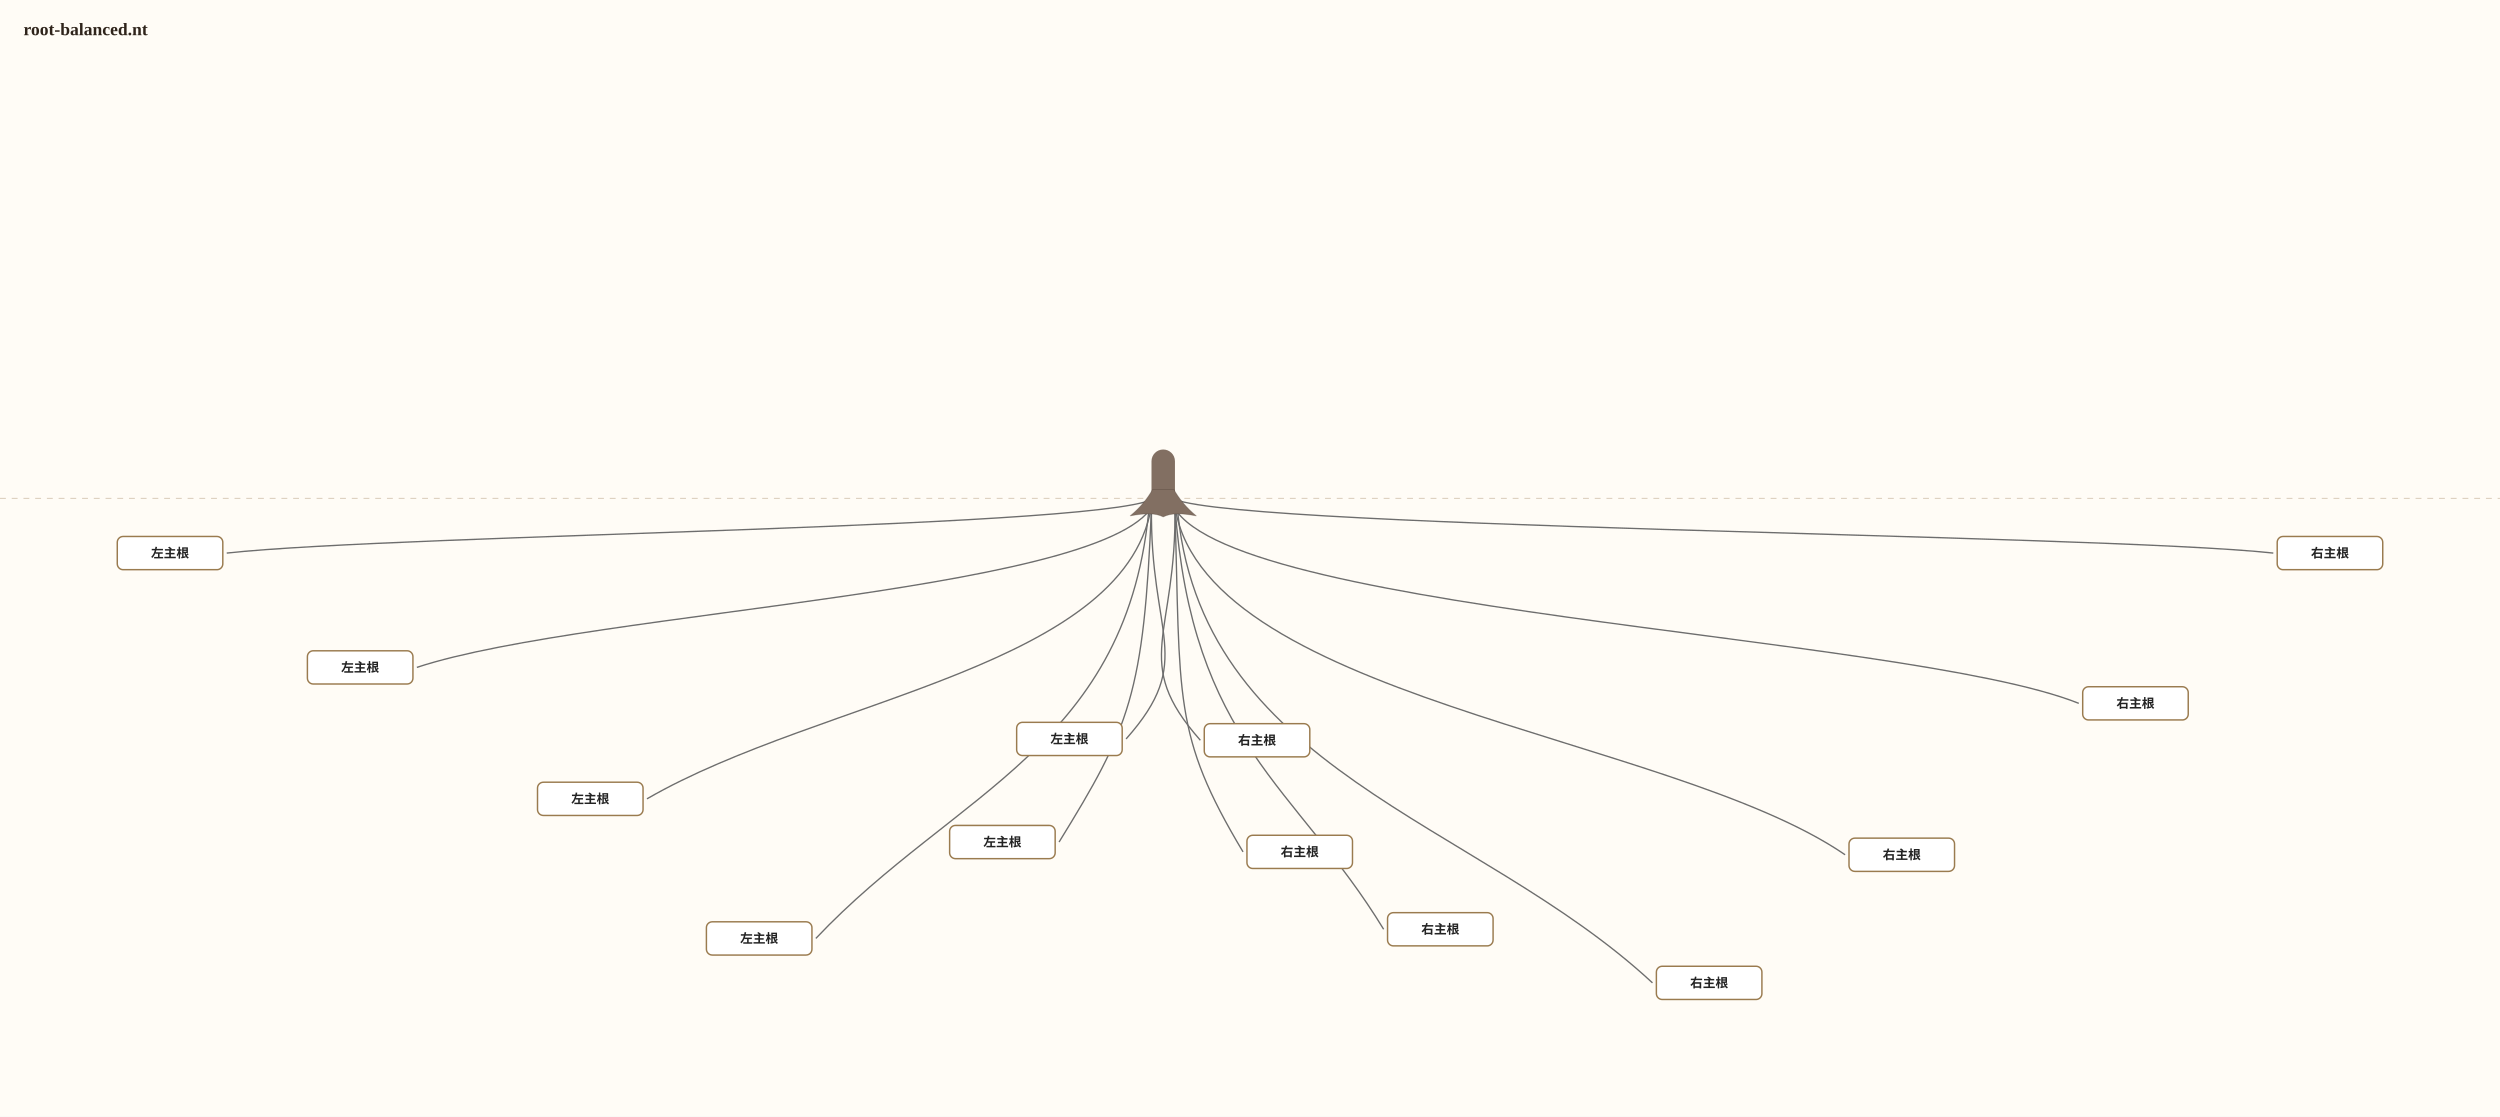
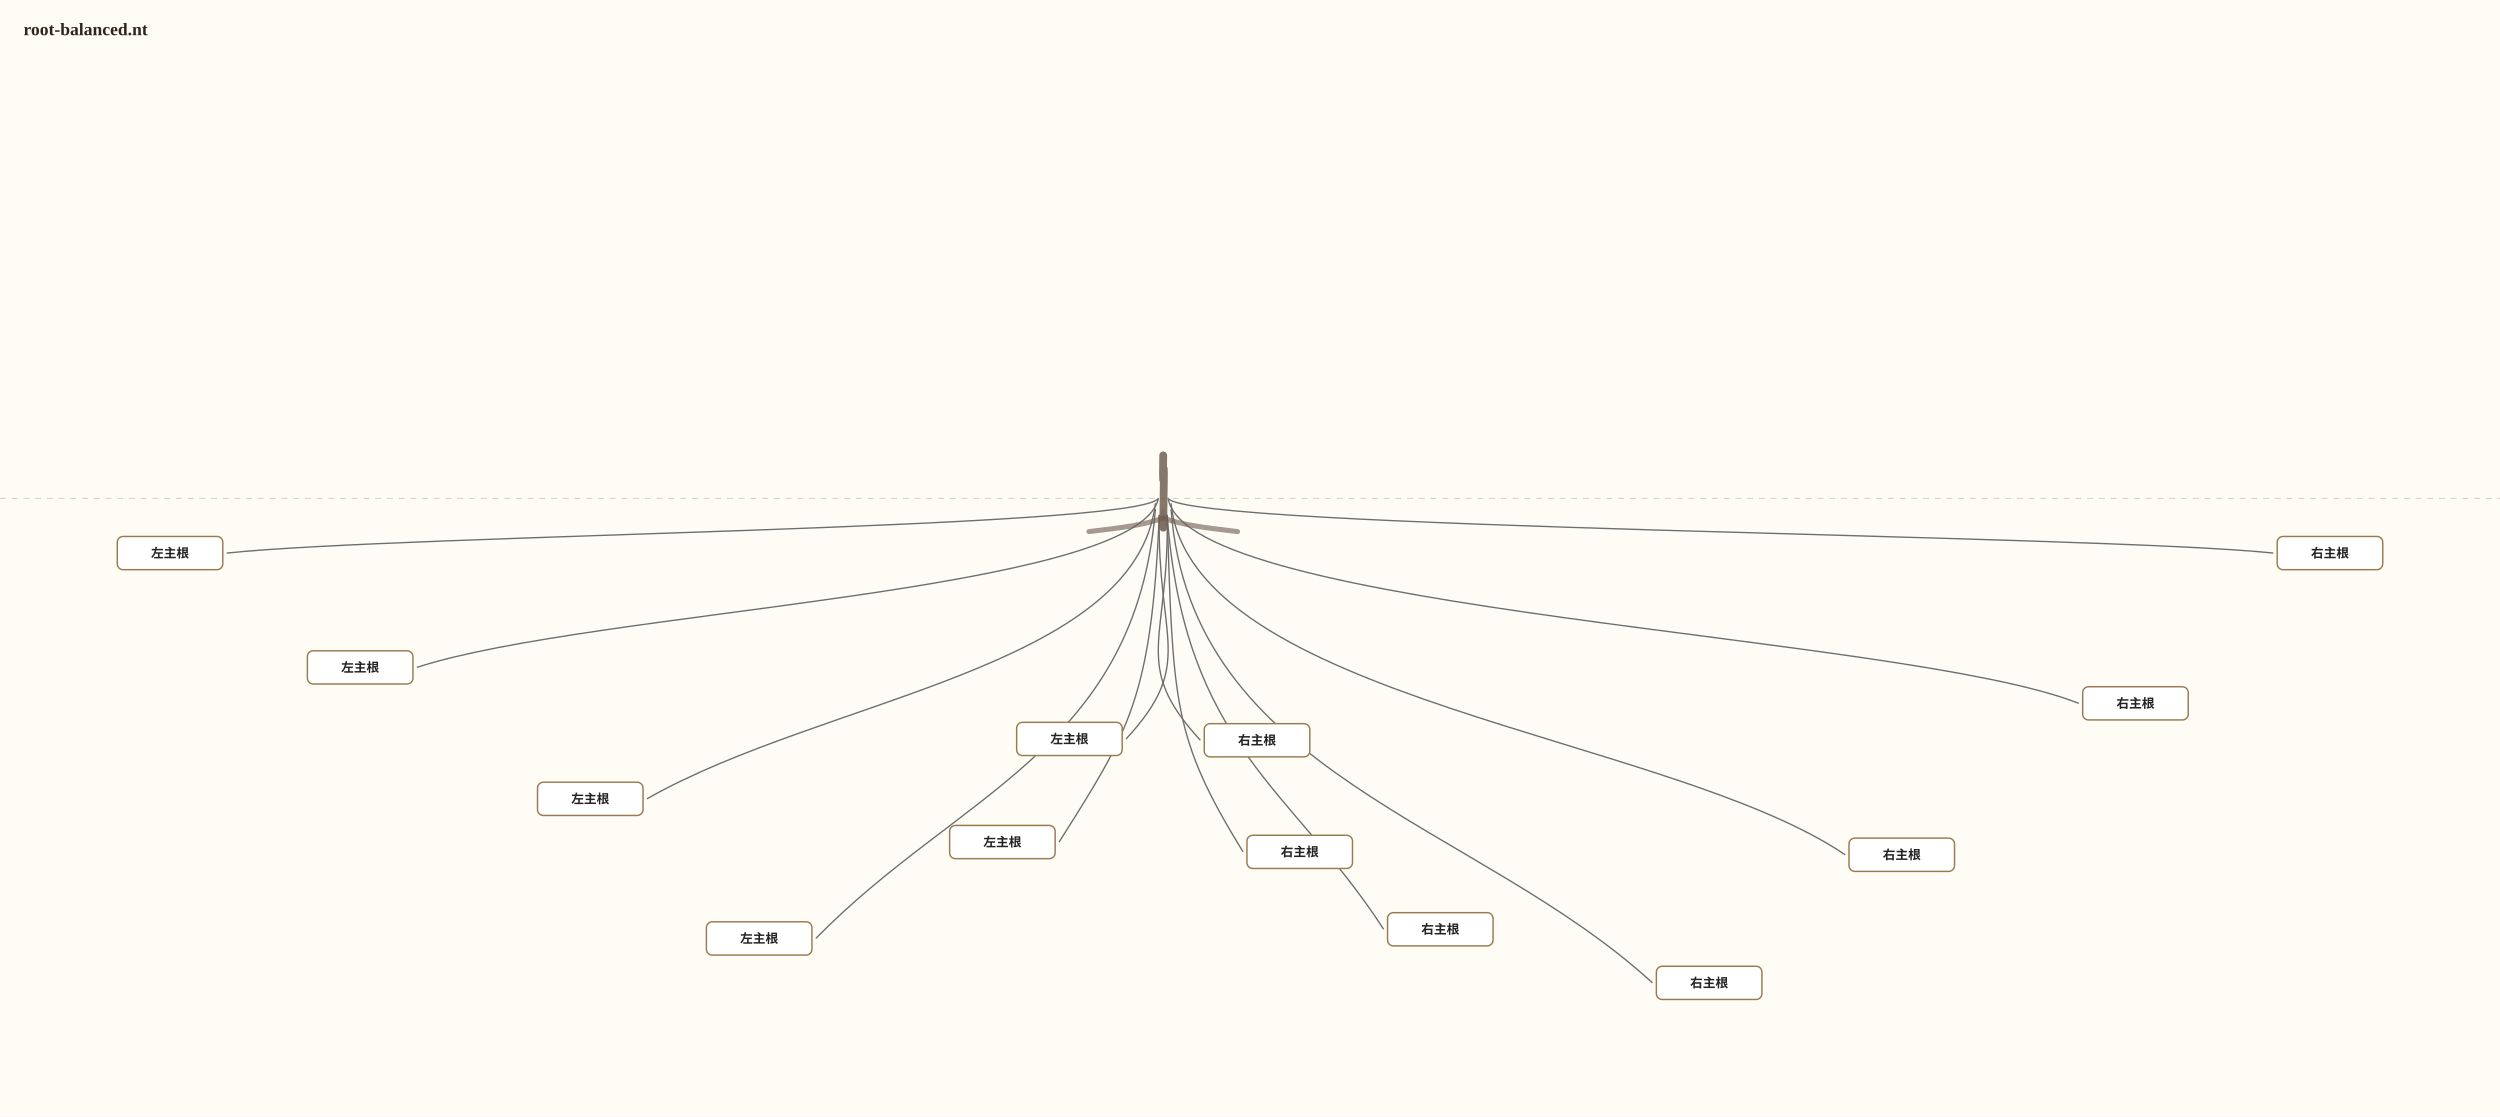
<svg xmlns="http://www.w3.org/2000/svg" viewBox="-740.4 -120 2558.4 1142.8" width="2558.4" height="1142.8">
  <rect x="-740.4" y="-120" width="2558.4" height="1142.8" fill="#fffcf6" />
  <text x="-716.4" y="-84" font-size="18" font-weight="700" fill="#2f241b">root-balanced.nt</text>
  <line x1="-740.4" y1="390" x2="1818" y2="390" stroke="#d8cab7" stroke-dasharray="6 6" />
-   <path d="M 438 398 C 435.92 531.393, 484 555.213, 412 636.202" fill="none" stroke="#6d6d6d" stroke-width="1.4" />
-   <path d="M 438 398 C 430.433 590.48, 415.406 624.852, 343.406 741.715" fill="none" stroke="#6d6d6d" stroke-width="1.4" />
-   <path d="M 436 394 C 416 643.954, 237.934 688.588, 94.507 840.346" fill="none" stroke="#6d6d6d" stroke-width="1.4" />
-   <path d="M 439 391 C 419 562.642, 101.669 593.293, -78.331 697.504" fill="none" stroke="#6d6d6d" stroke-width="1.4" />
-   <path d="M 443 388 C 423 485.99, -133.819 503.488, -313.819 562.983" fill="none" stroke="#6d6d6d" stroke-width="1.4" />
-   <path d="M 443 388 C 423 420.48, -328.385 426.28, -508.385 446" fill="none" stroke="#6d6d6d" stroke-width="1.4" />
-   <path d="M 462 398 C 464.08 532.158, 416 556.114, 488 637.567" fill="none" stroke="#6d6d6d" stroke-width="1.4" />
-   <path d="M 462 398 C 467.574 596.118, 459.678 631.496, 531.678 751.782" fill="none" stroke="#6d6d6d" stroke-width="1.4" />
-   <path d="M 462 398 C 479.085 640.472, 585.864 683.77, 675.558 830.985" fill="none" stroke="#6d6d6d" stroke-width="1.4" />
-   <path d="M 464 394 C 484 669.422, 770.67 718.605, 950.67 885.826" fill="none" stroke="#6d6d6d" stroke-width="1.4" />
-   <path d="M 461 391 C 481 594.686, 967.797 631.058, 1147.797 754.725" fill="none" stroke="#6d6d6d" stroke-width="1.4" />
-   <path d="M 457 388 C 477 506.598, 1206.951 527.777, 1386.951 599.783" fill="none" stroke="#6d6d6d" stroke-width="1.4" />
-   <path d="M 457 388 C 477 420.48, 1406 426.28, 1586 446" fill="none" stroke="#6d6d6d" stroke-width="1.4" />
-   <rect x="438" y="340" width="24" height="62" rx="12" fill="#826f62" />
-   <path d="M 439 381 C 434 390, 426 400, 416 408 C 432 405, 442 405, 450 409 C 458 405, 468 405, 484 408 C 474 400, 466 390, 461 381 Z" fill="#826f62" stroke="rgba(47, 36, 27, 0.24)" stroke-width="0.9" />
+   <path d="M 446 407 C 443.28 535.353, 484 558.273, 412 636.202" fill="none" stroke="#6d6d6d" stroke-width="1.4" />
+   <path d="M 446 407 C 437.793 594.44, 415.406 627.912, 343.406 741.715" fill="none" stroke="#6d6d6d" stroke-width="1.4" />
+   <path d="M 442 401 C 422 647.034, 240.454 690.968, 94.507 840.346" fill="none" stroke="#6d6d6d" stroke-width="1.4" />
+   <path d="M 442 395 C 422 564.402, 101.669 594.653, -78.331 697.504" fill="none" stroke="#6d6d6d" stroke-width="1.4" />
+   <path d="M 445 390 C 425 486.87, -133.819 504.168, -313.819 562.983" fill="none" stroke="#6d6d6d" stroke-width="1.4" />
+   <path d="M 445 390 C 425 421.36, -328.385 426.96, -508.385 446" fill="none" stroke="#6d6d6d" stroke-width="1.4" />
+   <path d="M 454 407 C 456.72 536.118, 416 559.174, 488 637.567" fill="none" stroke="#6d6d6d" stroke-width="1.4" />
+   <path d="M 454 407 C 460.214 600.078, 459.678 634.556, 531.678 751.782" fill="none" stroke="#6d6d6d" stroke-width="1.4" />
+   <path d="M 454 407 C 471.725 644.432, 582.504 686.83, 675.558 830.985" fill="none" stroke="#6d6d6d" stroke-width="1.4" />
+   <path d="M 458 401 C 478 672.502, 770.67 720.985, 950.67 885.826" fill="none" stroke="#6d6d6d" stroke-width="1.4" />
+   <path d="M 458 395 C 478 596.446, 967.797 632.418, 1147.797 754.725" fill="none" stroke="#6d6d6d" stroke-width="1.4" />
+   <path d="M 455 390 C 475 507.478, 1206.951 528.457, 1386.951 599.783" fill="none" stroke="#6d6d6d" stroke-width="1.4" />
+   <path d="M 455 390 C 475 421.36, 1406 426.96, 1586 446" fill="none" stroke="#6d6d6d" stroke-width="1.4" />
+   <path d="M 450 346 C 449 420, 452 292, 450 420" fill="none" stroke="#705e51" stroke-width="8" stroke-linecap="round" opacity="0.84" />
+   <path d="M 450 410 C 432 417, 408 420, 374 424" fill="none" stroke="#705e51" stroke-width="5.2" stroke-linecap="round" opacity="0.62" />
+   <path d="M 450 410 C 468 417, 492 420, 526 424" fill="none" stroke="#705e51" stroke-width="5.2" stroke-linecap="round" opacity="0.62" />
+   <path d="M 450 399 C 444 408, 442 415, 450 424 C 458 415, 456 408, 450 399" fill="rgba(112, 94, 81, 0.28)" stroke="none" />
  <g transform="translate(354 636.2019)">
    <rect x="-54" y="-17" width="108" height="34" rx="6" fill="#ffffff" stroke="#9a7b4f" stroke-width="1.5" />
    <text text-anchor="middle" dominant-baseline="middle" font-size="13" font-weight="700" fill="#232323">左主根</text>
  </g>
  <g transform="translate(285.4064 741.715)">
    <rect x="-54" y="-17" width="108" height="34" rx="6" fill="#ffffff" stroke="#9a7b4f" stroke-width="1.5" />
    <text text-anchor="middle" dominant-baseline="middle" font-size="13" font-weight="700" fill="#232323">左主根</text>
  </g>
  <g transform="translate(36.50685 840.3458)">
    <rect x="-54" y="-17" width="108" height="34" rx="6" fill="#ffffff" stroke="#9a7b4f" stroke-width="1.5" />
    <text text-anchor="middle" dominant-baseline="middle" font-size="13" font-weight="700" fill="#232323">左主根</text>
  </g>
  <g transform="translate(-136.3307 697.5039)">
    <rect x="-54" y="-17" width="108" height="34" rx="6" fill="#ffffff" stroke="#9a7b4f" stroke-width="1.5" />
    <text text-anchor="middle" dominant-baseline="middle" font-size="13" font-weight="700" fill="#232323">左主根</text>
  </g>
  <g transform="translate(-371.8188 562.9825)">
    <rect x="-54" y="-17" width="108" height="34" rx="6" fill="#ffffff" stroke="#9a7b4f" stroke-width="1.5" />
    <text text-anchor="middle" dominant-baseline="middle" font-size="13" font-weight="700" fill="#232323">左主根</text>
  </g>
  <g transform="translate(-566.3853 446)">
    <rect x="-54" y="-17" width="108" height="34" rx="6" fill="#ffffff" stroke="#9a7b4f" stroke-width="1.5" />
    <text text-anchor="middle" dominant-baseline="middle" font-size="13" font-weight="700" fill="#232323">左主根</text>
  </g>
  <g transform="translate(546 637.567)">
    <rect x="-54" y="-17" width="108" height="34" rx="6" fill="#ffffff" stroke="#9a7b4f" stroke-width="1.5" />
    <text text-anchor="middle" dominant-baseline="middle" font-size="13" font-weight="700" fill="#232323">右主根</text>
  </g>
  <g transform="translate(589.6778 751.7817)">
    <rect x="-54" y="-17" width="108" height="34" rx="6" fill="#ffffff" stroke="#9a7b4f" stroke-width="1.5" />
    <text text-anchor="middle" dominant-baseline="middle" font-size="13" font-weight="700" fill="#232323">右主根</text>
  </g>
  <g transform="translate(733.558 830.985)">
    <rect x="-54" y="-17" width="108" height="34" rx="6" fill="#ffffff" stroke="#9a7b4f" stroke-width="1.5" />
    <text text-anchor="middle" dominant-baseline="middle" font-size="13" font-weight="700" fill="#232323">右主根</text>
  </g>
  <g transform="translate(1008.67 885.8258)">
    <rect x="-54" y="-17" width="108" height="34" rx="6" fill="#ffffff" stroke="#9a7b4f" stroke-width="1.5" />
    <text text-anchor="middle" dominant-baseline="middle" font-size="13" font-weight="700" fill="#232323">右主根</text>
  </g>
  <g transform="translate(1205.797 754.7248)">
    <rect x="-54" y="-17" width="108" height="34" rx="6" fill="#ffffff" stroke="#9a7b4f" stroke-width="1.5" />
    <text text-anchor="middle" dominant-baseline="middle" font-size="13" font-weight="700" fill="#232323">右主根</text>
  </g>
  <g transform="translate(1444.951 599.7829)">
    <rect x="-54" y="-17" width="108" height="34" rx="6" fill="#ffffff" stroke="#9a7b4f" stroke-width="1.5" />
    <text text-anchor="middle" dominant-baseline="middle" font-size="13" font-weight="700" fill="#232323">右主根</text>
  </g>
  <g transform="translate(1644 446)">
    <rect x="-54" y="-17" width="108" height="34" rx="6" fill="#ffffff" stroke="#9a7b4f" stroke-width="1.5" />
    <text text-anchor="middle" dominant-baseline="middle" font-size="13" font-weight="700" fill="#232323">右主根</text>
  </g>
</svg>
